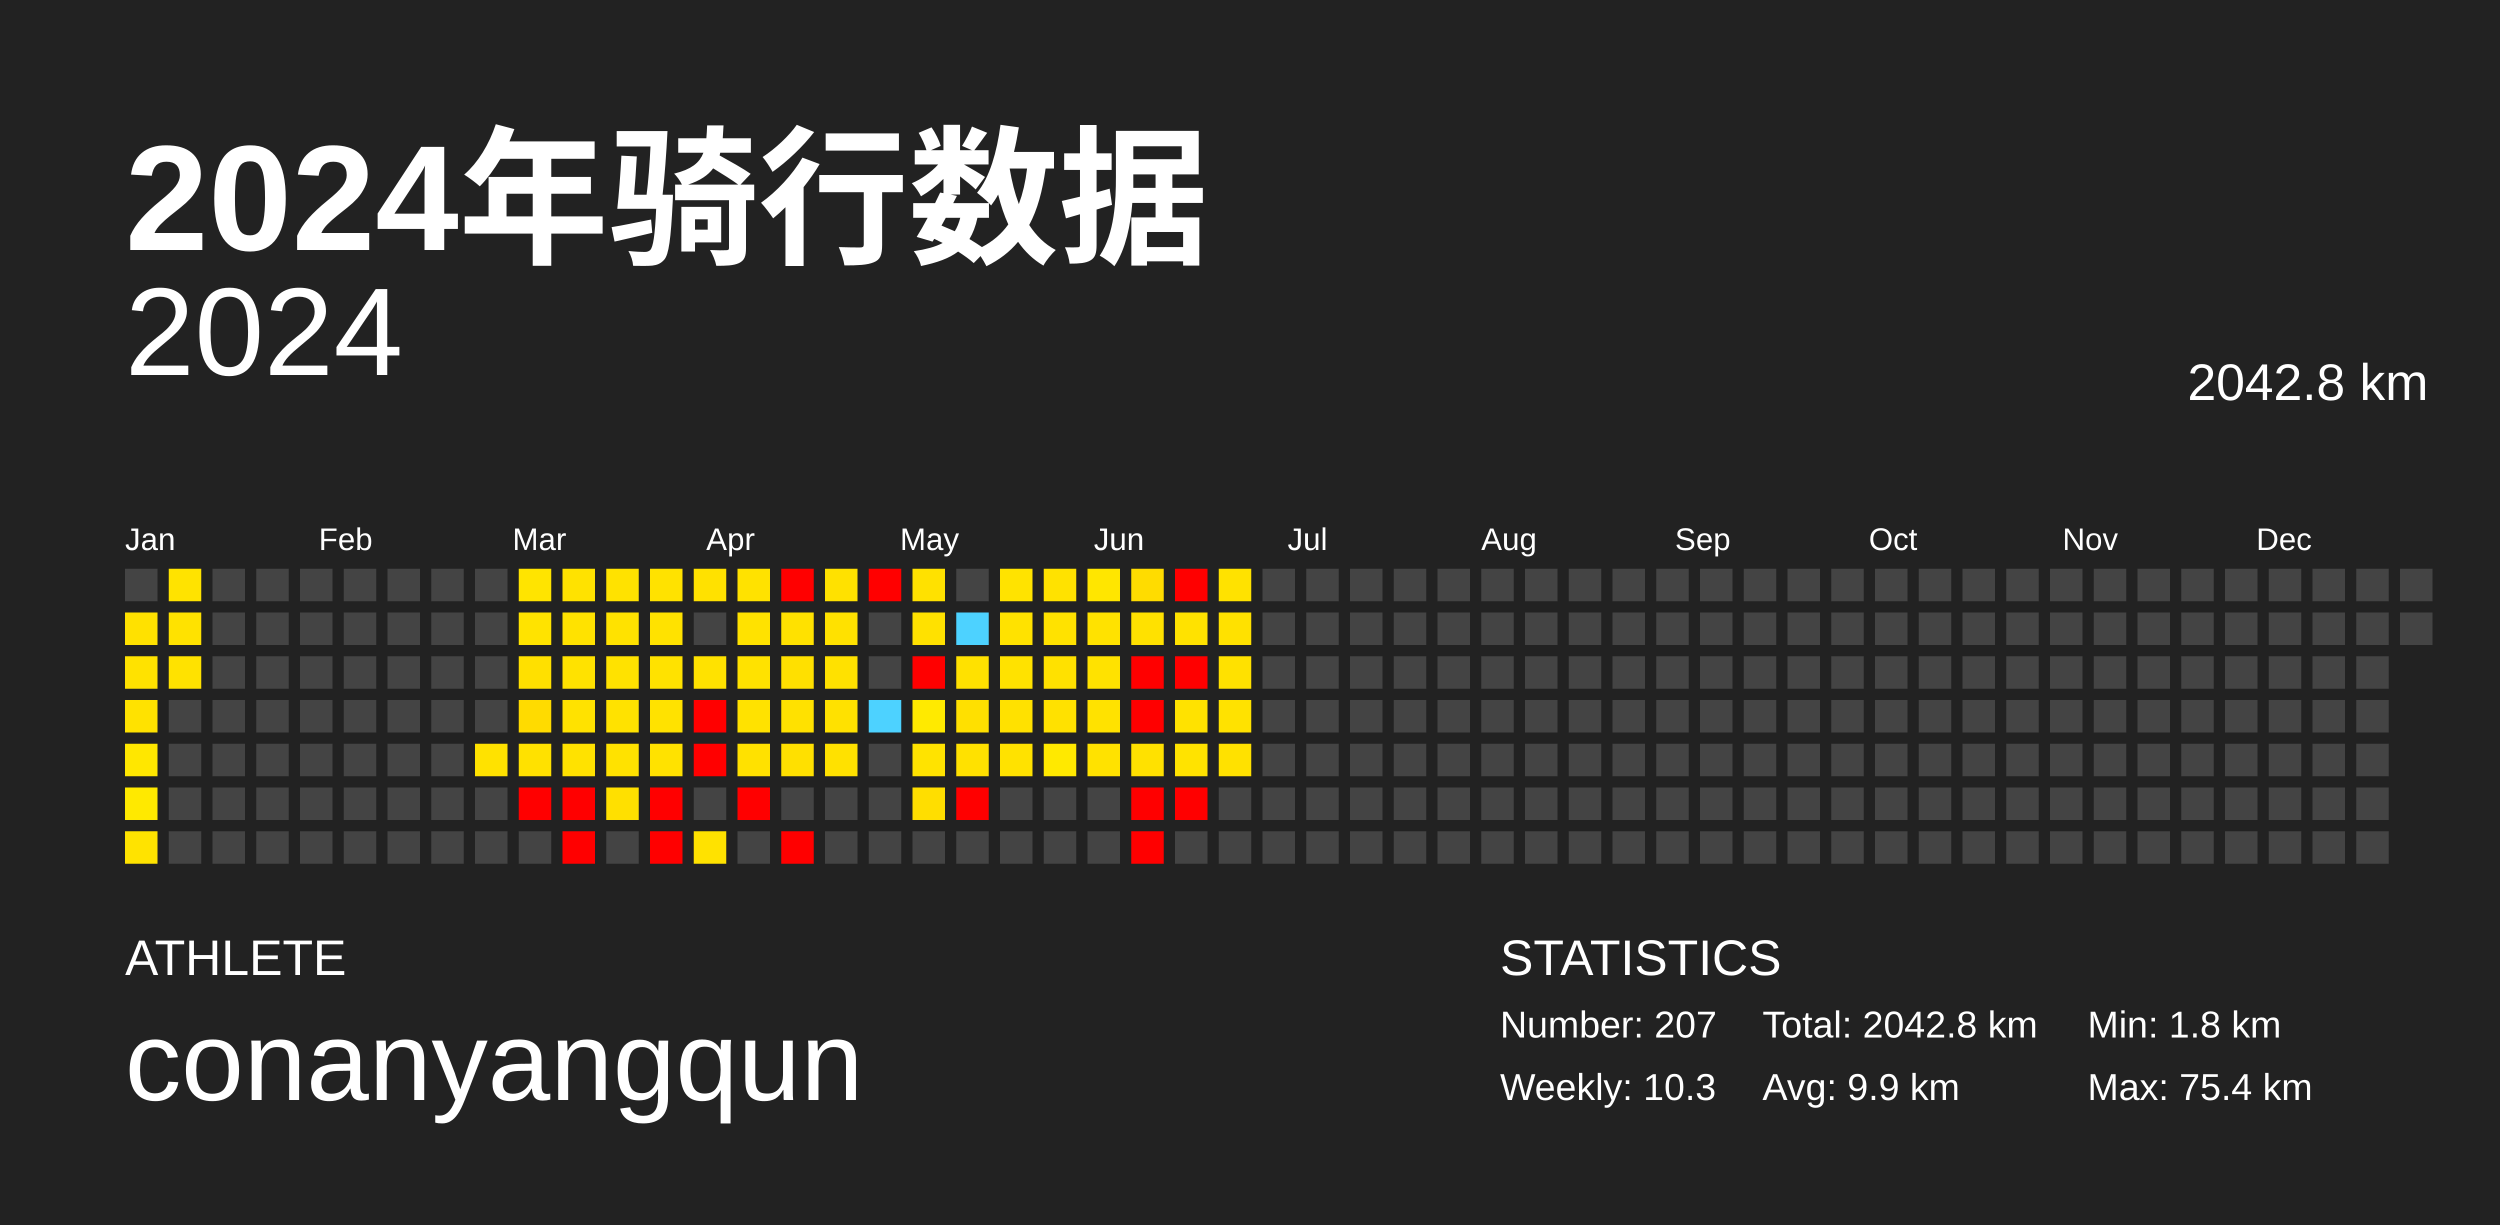
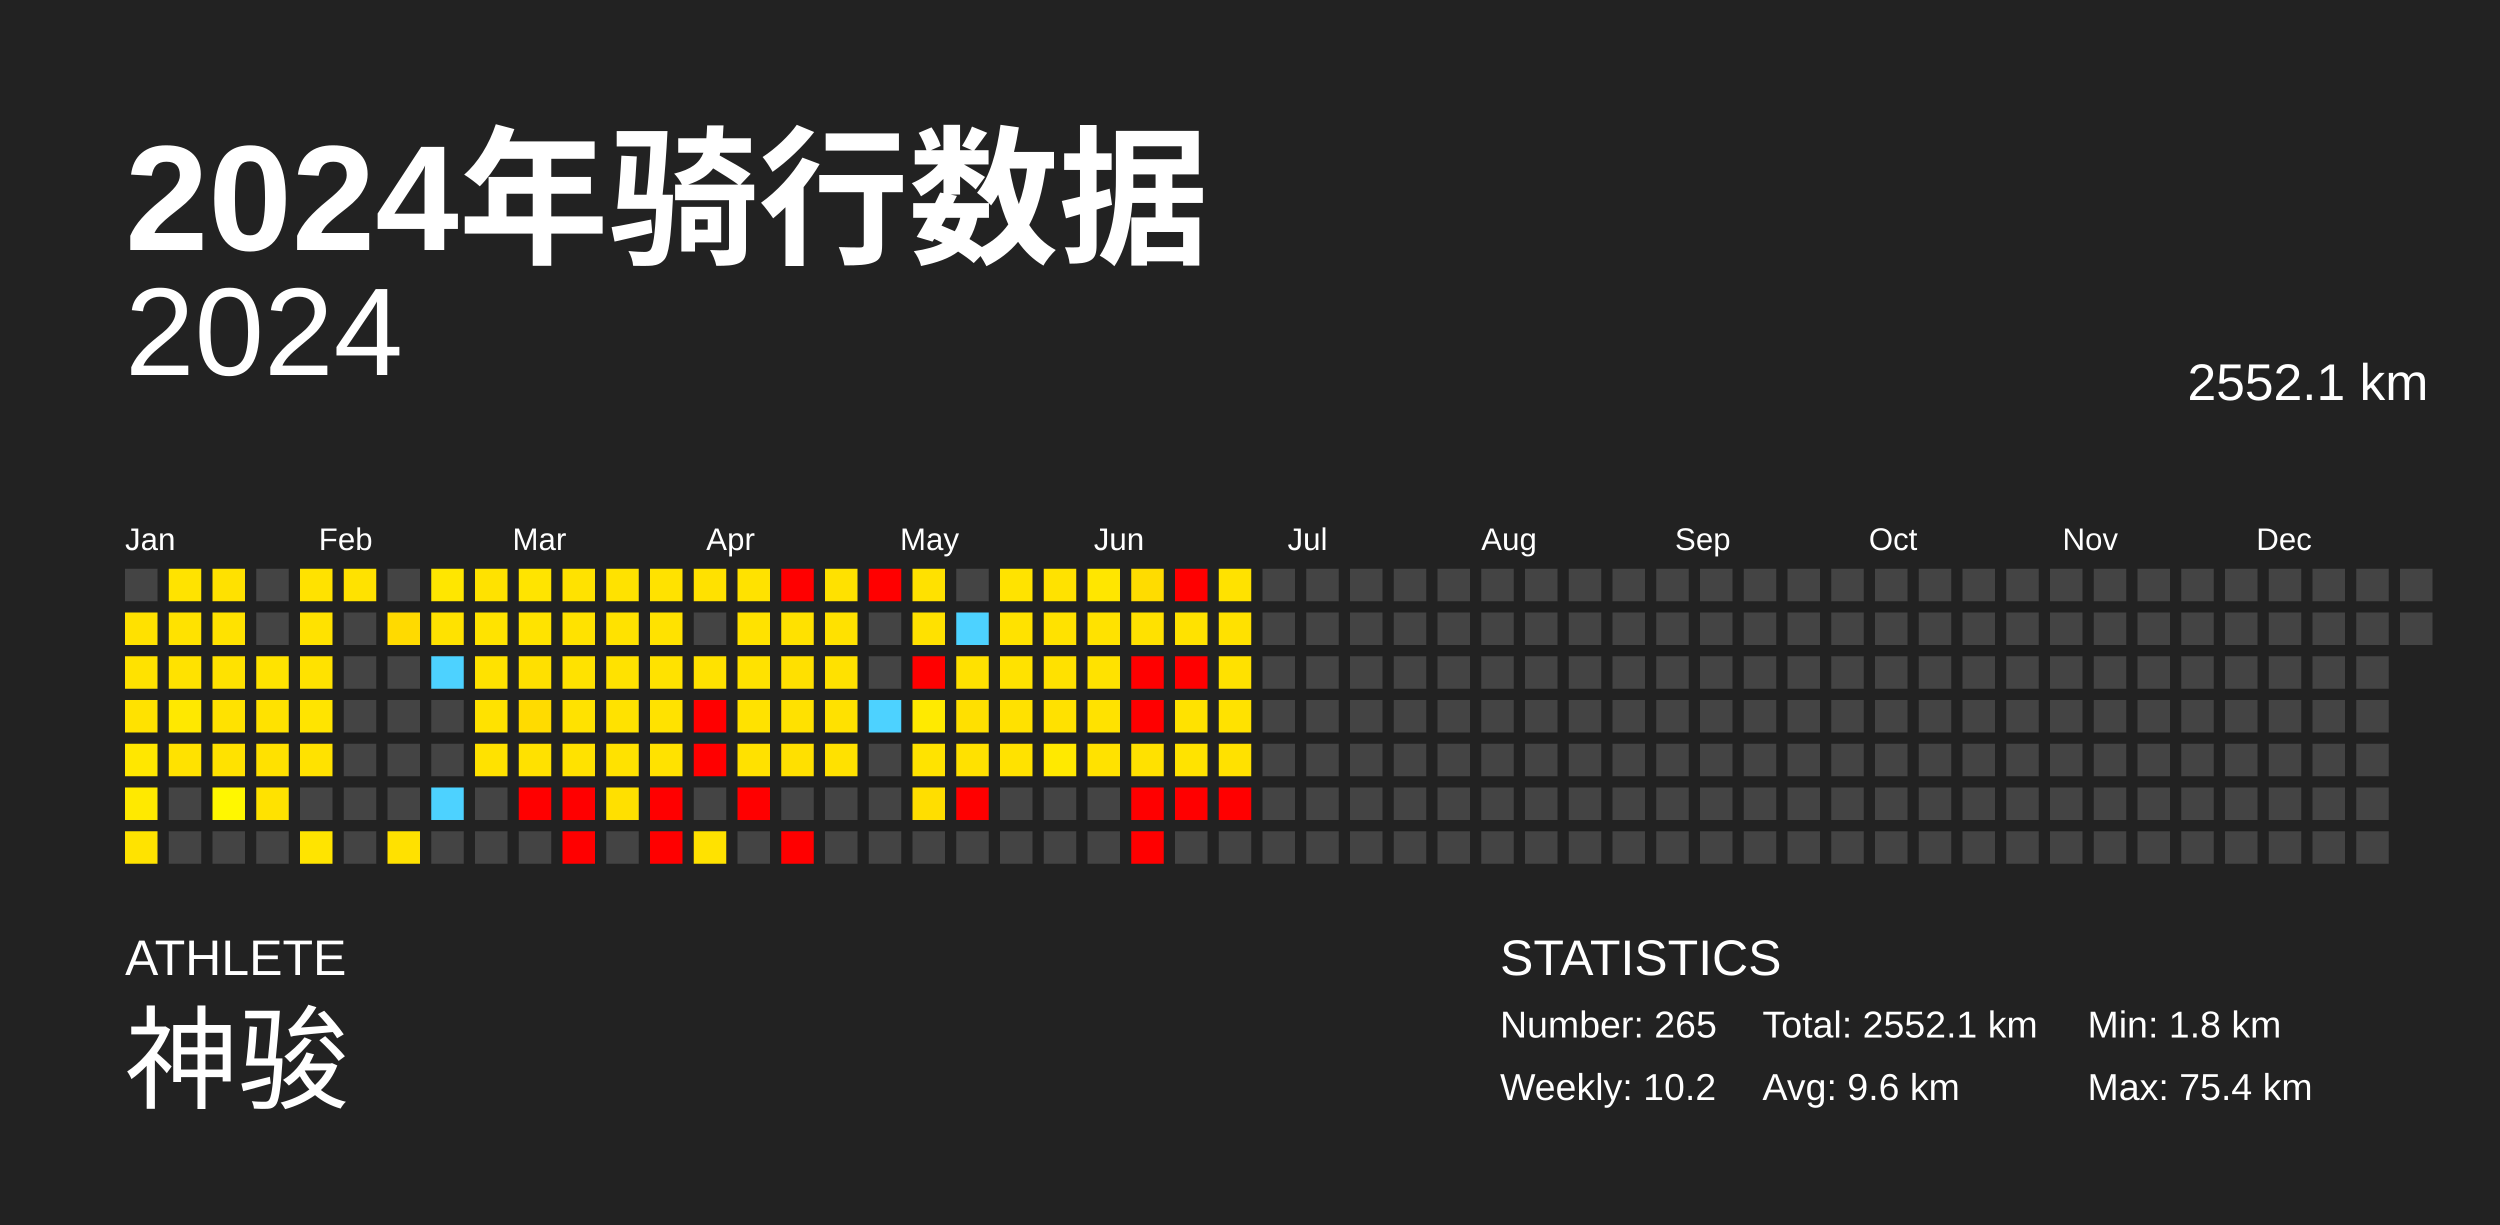
<svg xmlns="http://www.w3.org/2000/svg" baseProfile="full" height="98mm" version="1.1" viewBox="0,0,200,98" width="200mm">
  <defs />
  <rect fill="#222222" height="98" width="200" x="0" y="0" />
  <g id="header">
    <text fill="#FFFFFF" style="font-size:12px; font-family:Arial; font-weight:bold;" x="10" y="20">2024年骑行数据</text>
  </g>
  <g id="footer">
    <text fill="#FFFFFF" style="font-size:4px; font-family:Arial" x="10" y="78">ATHLETE</text>
-     <text fill="#FFFFFF" style="font-size:9px; font-family:Arial" x="10" y="88">conanyangqun</text>
+     <text fill="#FFFFFF" style="font-size:9px; font-family:Arial" x="10" y="88">神骏</text>
    <text fill="#FFFFFF" style="font-size:4px; font-family:Arial" x="120" y="78">STATISTICS</text>
-     <text fill="#FFFFFF" style="font-size:3px; font-family:Arial" x="120" y="83">Number: 207</text>
-     <text fill="#FFFFFF" style="font-size:3px; font-family:Arial" x="120" y="88">Weekly: 10.3</text>
-     <text fill="#FFFFFF" style="font-size:3px; font-family:Arial" x="141" y="83">Total: 2042.8 km</text>
-     <text fill="#FFFFFF" style="font-size:3px; font-family:Arial" x="141" y="88">Avg: 9.9 km</text>
+     <text fill="#FFFFFF" style="font-size:3px; font-family:Arial" x="120" y="83">Number: 265</text>
+     <text fill="#FFFFFF" style="font-size:3px; font-family:Arial" x="120" y="88">Weekly: 10.2</text>
+     <text fill="#FFFFFF" style="font-size:3px; font-family:Arial" x="141" y="83">Total: 2552.1 km</text>
+     <text fill="#FFFFFF" style="font-size:3px; font-family:Arial" x="141" y="88">Avg: 9.6 km</text>
    <text fill="#FFFFFF" style="font-size:3px; font-family:Arial" x="167" y="83">Min: 1.8 km</text>
    <text fill="#FFFFFF" style="font-size:3px; font-family:Arial" x="167" y="88">Max: 75.4 km</text>
  </g>
  <g id="tracks">
    <g id="year2024">
      <text alignment-baseline="hanging" fill="#FFFFFF" style="font-size:10.0px; font-family:Arial;" x="10" y="30">2024</text>
-       <text alignment-baseline="hanging" fill="#FFFFFF" style="font-size:4.125px; font-family:Arial;" x="175" y="32">2042.8 km</text>
+       <text alignment-baseline="hanging" fill="#FFFFFF" style="font-size:4.125px; font-family:Arial;" x="175" y="32">2552.1 km</text>
      <text fill="#FFFFFF" style="font-size:2.5px; font-family:Arial" x="10.0" y="44">Jan</text>
      <text fill="#FFFFFF" style="font-size:2.5px; font-family:Arial" x="25.5" y="44">Feb</text>
      <text fill="#FFFFFF" style="font-size:2.5px; font-family:Arial" x="41.0" y="44">Mar</text>
      <text fill="#FFFFFF" style="font-size:2.5px; font-family:Arial" x="56.5" y="44">Apr</text>
      <text fill="#FFFFFF" style="font-size:2.5px; font-family:Arial" x="72.0" y="44">May</text>
      <text fill="#FFFFFF" style="font-size:2.5px; font-family:Arial" x="87.5" y="44">Jun</text>
      <text fill="#FFFFFF" style="font-size:2.5px; font-family:Arial" x="103.0" y="44">Jul</text>
      <text fill="#FFFFFF" style="font-size:2.5px; font-family:Arial" x="118.5" y="44">Aug</text>
      <text fill="#FFFFFF" style="font-size:2.5px; font-family:Arial" x="134.0" y="44">Sep</text>
      <text fill="#FFFFFF" style="font-size:2.5px; font-family:Arial" x="149.5" y="44">Oct</text>
      <text fill="#FFFFFF" style="font-size:2.5px; font-family:Arial" x="165.0" y="44">Nov</text>
      <text fill="#FFFFFF" style="font-size:2.5px; font-family:Arial" x="180.5" y="44">Dec</text>
      <rect fill="#444444" height="2.6" width="2.6" x="10.0" y="45.5" />
      <rect fill="#ffe100" height="2.6" width="2.6" x="10.0" y="49.0" />
      <rect fill="#ffe200" height="2.6" width="2.6" x="10.0" y="52.5" />
      <rect fill="#ffe200" height="2.6" width="2.6" x="10.0" y="56.0" />
      <rect fill="#ffe700" height="2.6" width="2.6" x="10.0" y="59.5" />
      <rect fill="#ffe900" height="2.6" width="2.6" x="10.0" y="63.0" />
      <rect fill="#ffe300" height="2.6" width="2.6" x="10.0" y="66.5" />
      <rect fill="#ffe300" height="2.6" width="2.6" x="13.5" y="45.5" />
      <rect fill="#ffe200" height="2.6" width="2.6" x="13.5" y="49.0" />
      <rect fill="#ffe200" height="2.6" width="2.6" x="13.5" y="52.5" />
-       <rect fill="#444444" height="2.6" width="2.6" x="13.5" y="56.0" />
-       <rect fill="#444444" height="2.6" width="2.6" x="13.5" y="59.5" />
+       <rect fill="#ffe800" height="2.6" width="2.6" x="13.5" y="56.0" />
+       <rect fill="#ffe200" height="2.6" width="2.6" x="13.5" y="59.5" />
      <rect fill="#444444" height="2.6" width="2.6" x="13.5" y="63.0" />
      <rect fill="#444444" height="2.6" width="2.6" x="13.5" y="66.5" />
-       <rect fill="#444444" height="2.6" width="2.6" x="17.0" y="45.5" />
-       <rect fill="#444444" height="2.6" width="2.6" x="17.0" y="49.0" />
-       <rect fill="#444444" height="2.6" width="2.6" x="17.0" y="52.5" />
-       <rect fill="#444444" height="2.6" width="2.6" x="17.0" y="56.0" />
-       <rect fill="#444444" height="2.6" width="2.6" x="17.0" y="59.5" />
-       <rect fill="#444444" height="2.6" width="2.6" x="17.0" y="63.0" />
+       <rect fill="#ffe100" height="2.6" width="2.6" x="17.0" y="45.5" />
+       <rect fill="#ffe200" height="2.6" width="2.6" x="17.0" y="49.0" />
+       <rect fill="#ffe200" height="2.6" width="2.6" x="17.0" y="52.5" />
+       <rect fill="#ffe200" height="2.6" width="2.6" x="17.0" y="56.0" />
+       <rect fill="#ffe200" height="2.6" width="2.6" x="17.0" y="59.5" />
+       <rect fill="#fff700" height="2.6" width="2.6" x="17.0" y="63.0" />
      <rect fill="#444444" height="2.6" width="2.6" x="17.0" y="66.5" />
      <rect fill="#444444" height="2.6" width="2.6" x="20.5" y="45.5" />
      <rect fill="#444444" height="2.6" width="2.6" x="20.5" y="49.0" />
-       <rect fill="#444444" height="2.6" width="2.6" x="20.5" y="52.5" />
-       <rect fill="#444444" height="2.6" width="2.6" x="20.5" y="56.0" />
-       <rect fill="#444444" height="2.6" width="2.6" x="20.5" y="59.5" />
-       <rect fill="#444444" height="2.6" width="2.6" x="20.5" y="63.0" />
+       <rect fill="#ffe300" height="2.6" width="2.6" x="20.5" y="52.5" />
+       <rect fill="#ffe200" height="2.6" width="2.6" x="20.5" y="56.0" />
+       <rect fill="#ffe100" height="2.6" width="2.6" x="20.5" y="59.5" />
+       <rect fill="#ffe200" height="2.6" width="2.6" x="20.5" y="63.0" />
      <rect fill="#444444" height="2.6" width="2.6" x="20.5" y="66.5" />
-       <rect fill="#444444" height="2.6" width="2.6" x="24.0" y="45.5" />
-       <rect fill="#444444" height="2.6" width="2.6" x="24.0" y="49.0" />
-       <rect fill="#444444" height="2.6" width="2.6" x="24.0" y="52.5" />
-       <rect fill="#444444" height="2.6" width="2.6" x="24.0" y="56.0" />
-       <rect fill="#444444" height="2.6" width="2.6" x="24.0" y="59.5" />
+       <rect fill="#ffe200" height="2.6" width="2.6" x="24.0" y="45.5" />
+       <rect fill="#ffe200" height="2.6" width="2.6" x="24.0" y="49.0" />
+       <rect fill="#ffe200" height="2.6" width="2.6" x="24.0" y="52.5" />
+       <rect fill="#ffe400" height="2.6" width="2.6" x="24.0" y="56.0" />
+       <rect fill="#ffe200" height="2.6" width="2.6" x="24.0" y="59.5" />
      <rect fill="#444444" height="2.6" width="2.6" x="24.0" y="63.0" />
-       <rect fill="#444444" height="2.6" width="2.6" x="24.0" y="66.5" />
-       <rect fill="#444444" height="2.6" width="2.6" x="27.5" y="45.5" />
+       <rect fill="#ffe400" height="2.6" width="2.6" x="24.0" y="66.5" />
+       <rect fill="#ffe200" height="2.6" width="2.6" x="27.5" y="45.5" />
      <rect fill="#444444" height="2.6" width="2.6" x="27.5" y="49.0" />
      <rect fill="#444444" height="2.6" width="2.6" x="27.5" y="52.5" />
      <rect fill="#444444" height="2.6" width="2.6" x="27.5" y="56.0" />
      <rect fill="#444444" height="2.6" width="2.6" x="27.5" y="59.5" />
      <rect fill="#444444" height="2.6" width="2.6" x="27.5" y="63.0" />
      <rect fill="#444444" height="2.6" width="2.6" x="27.5" y="66.5" />
      <rect fill="#444444" height="2.6" width="2.6" x="31.0" y="45.5" />
-       <rect fill="#444444" height="2.6" width="2.6" x="31.0" y="49.0" />
+       <rect fill="#ffda00" height="2.6" width="2.6" x="31.0" y="49.0" />
      <rect fill="#444444" height="2.6" width="2.6" x="31.0" y="52.5" />
      <rect fill="#444444" height="2.6" width="2.6" x="31.0" y="56.0" />
      <rect fill="#444444" height="2.6" width="2.6" x="31.0" y="59.5" />
      <rect fill="#444444" height="2.6" width="2.6" x="31.0" y="63.0" />
-       <rect fill="#444444" height="2.6" width="2.6" x="31.0" y="66.5" />
-       <rect fill="#444444" height="2.6" width="2.6" x="34.5" y="45.5" />
-       <rect fill="#444444" height="2.6" width="2.6" x="34.5" y="49.0" />
-       <rect fill="#444444" height="2.6" width="2.6" x="34.5" y="52.5" />
+       <rect fill="#ffe100" height="2.6" width="2.6" x="31.0" y="66.5" />
+       <rect fill="#ffe600" height="2.6" width="2.6" x="34.5" y="45.5" />
+       <rect fill="#ffe200" height="2.6" width="2.6" x="34.5" y="49.0" />
+       <rect fill="#4dd2ff" height="2.6" width="2.6" x="34.5" y="52.5" />
      <rect fill="#444444" height="2.6" width="2.6" x="34.5" y="56.0" />
      <rect fill="#444444" height="2.6" width="2.6" x="34.5" y="59.5" />
-       <rect fill="#444444" height="2.6" width="2.6" x="34.5" y="63.0" />
+       <rect fill="#4dd2ff" height="2.6" width="2.6" x="34.5" y="63.0" />
      <rect fill="#444444" height="2.6" width="2.6" x="34.5" y="66.5" />
-       <rect fill="#444444" height="2.6" width="2.6" x="38.0" y="45.5" />
-       <rect fill="#444444" height="2.6" width="2.6" x="38.0" y="49.0" />
-       <rect fill="#444444" height="2.6" width="2.6" x="38.0" y="52.5" />
-       <rect fill="#444444" height="2.6" width="2.6" x="38.0" y="56.0" />
+       <rect fill="#ffe200" height="2.6" width="2.6" x="38.0" y="45.5" />
+       <rect fill="#ffe300" height="2.6" width="2.6" x="38.0" y="49.0" />
+       <rect fill="#ffe200" height="2.6" width="2.6" x="38.0" y="52.5" />
+       <rect fill="#ffe200" height="2.6" width="2.6" x="38.0" y="56.0" />
      <rect fill="#ffe200" height="2.6" width="2.6" x="38.0" y="59.5" />
      <rect fill="#444444" height="2.6" width="2.6" x="38.0" y="63.0" />
      <rect fill="#444444" height="2.6" width="2.6" x="38.0" y="66.5" />
      <rect fill="#ffe400" height="2.6" width="2.6" x="41.5" y="45.5" />
      <rect fill="#ffe300" height="2.6" width="2.6" x="41.5" y="49.0" />
      <rect fill="#ffe000" height="2.6" width="2.6" x="41.5" y="52.5" />
      <rect fill="#ffdb00" height="2.6" width="2.6" x="41.5" y="56.0" />
      <rect fill="#ffe100" height="2.6" width="2.6" x="41.5" y="59.5" />
      <rect fill="red" height="2.6" width="2.6" x="41.5" y="63.0" />
      <rect fill="#444444" height="2.6" width="2.6" x="41.5" y="66.5" />
      <rect fill="#ffe200" height="2.6" width="2.6" x="45.0" y="45.5" />
      <rect fill="#ffe200" height="2.6" width="2.6" x="45.0" y="49.0" />
      <rect fill="#ffe200" height="2.6" width="2.6" x="45.0" y="52.5" />
      <rect fill="#ffe200" height="2.6" width="2.6" x="45.0" y="56.0" />
      <rect fill="#ffe200" height="2.6" width="2.6" x="45.0" y="59.5" />
      <rect fill="red" height="2.6" width="2.6" x="45.0" y="63.0" />
      <rect fill="red" height="2.6" width="2.6" x="45.0" y="66.5" />
      <rect fill="#ffe200" height="2.6" width="2.6" x="48.5" y="45.5" />
      <rect fill="#ffe200" height="2.6" width="2.6" x="48.5" y="49.0" />
      <rect fill="#ffe200" height="2.6" width="2.6" x="48.5" y="52.5" />
      <rect fill="#ffe200" height="2.6" width="2.6" x="48.5" y="56.0" />
      <rect fill="#ffe200" height="2.6" width="2.6" x="48.5" y="59.5" />
      <rect fill="#ffe000" height="2.6" width="2.6" x="48.5" y="63.0" />
      <rect fill="#444444" height="2.6" width="2.6" x="48.5" y="66.5" />
      <rect fill="#ffe200" height="2.6" width="2.6" x="52.0" y="45.5" />
      <rect fill="#ffe200" height="2.6" width="2.6" x="52.0" y="49.0" />
      <rect fill="#ffe200" height="2.6" width="2.6" x="52.0" y="52.5" />
      <rect fill="#ffe200" height="2.6" width="2.6" x="52.0" y="56.0" />
      <rect fill="#ffe200" height="2.6" width="2.6" x="52.0" y="59.5" />
      <rect fill="red" height="2.6" width="2.6" x="52.0" y="63.0" />
      <rect fill="red" height="2.6" width="2.6" x="52.0" y="66.5" />
      <rect fill="#ffe100" height="2.6" width="2.6" x="55.5" y="45.5" />
      <rect fill="#444444" height="2.6" width="2.6" x="55.5" y="49.0" />
      <rect fill="#ffe200" height="2.6" width="2.6" x="55.5" y="52.5" />
      <rect fill="red" height="2.6" width="2.6" x="55.5" y="56.0" />
      <rect fill="red" height="2.6" width="2.6" x="55.5" y="59.5" />
      <rect fill="#444444" height="2.6" width="2.6" x="55.5" y="63.0" />
      <rect fill="#ffe200" height="2.6" width="2.6" x="55.5" y="66.5" />
      <rect fill="#ffe200" height="2.6" width="2.6" x="59.0" y="45.5" />
      <rect fill="#ffe200" height="2.6" width="2.6" x="59.0" y="49.0" />
      <rect fill="#ffe200" height="2.6" width="2.6" x="59.0" y="52.5" />
      <rect fill="#ffe200" height="2.6" width="2.6" x="59.0" y="56.0" />
      <rect fill="#ffe100" height="2.6" width="2.6" x="59.0" y="59.5" />
      <rect fill="red" height="2.6" width="2.6" x="59.0" y="63.0" />
      <rect fill="#444444" height="2.6" width="2.6" x="59.0" y="66.5" />
      <rect fill="red" height="2.6" width="2.6" x="62.5" y="45.5" />
      <rect fill="#ffe100" height="2.6" width="2.6" x="62.5" y="49.0" />
      <rect fill="#ffe000" height="2.6" width="2.6" x="62.5" y="52.5" />
      <rect fill="#ffe100" height="2.6" width="2.6" x="62.5" y="56.0" />
      <rect fill="#ffe000" height="2.6" width="2.6" x="62.5" y="59.5" />
      <rect fill="#444444" height="2.6" width="2.6" x="62.5" y="63.0" />
      <rect fill="red" height="2.6" width="2.6" x="62.5" y="66.5" />
      <rect fill="#ffe100" height="2.6" width="2.6" x="66.0" y="45.5" />
      <rect fill="#ffe100" height="2.6" width="2.6" x="66.0" y="49.0" />
      <rect fill="#ffe100" height="2.6" width="2.6" x="66.0" y="52.5" />
      <rect fill="#ffe100" height="2.6" width="2.6" x="66.0" y="56.0" />
      <rect fill="#ffe100" height="2.6" width="2.6" x="66.0" y="59.5" />
      <rect fill="#444444" height="2.6" width="2.6" x="66.0" y="63.0" />
      <rect fill="#444444" height="2.6" width="2.6" x="66.0" y="66.5" />
      <rect fill="red" height="2.6" width="2.6" x="69.5" y="45.5" />
      <rect fill="#444444" height="2.6" width="2.6" x="69.5" y="49.0" />
      <rect fill="#444444" height="2.6" width="2.6" x="69.5" y="52.5" />
      <rect fill="#4dd2ff" height="2.6" width="2.6" x="69.5" y="56.0" />
      <rect fill="#444444" height="2.6" width="2.6" x="69.5" y="59.5" />
      <rect fill="#444444" height="2.6" width="2.6" x="69.5" y="63.0" />
      <rect fill="#444444" height="2.6" width="2.6" x="69.5" y="66.5" />
      <rect fill="#ffe100" height="2.6" width="2.6" x="73.0" y="45.5" />
      <rect fill="#ffe100" height="2.6" width="2.6" x="73.0" y="49.0" />
      <rect fill="red" height="2.6" width="2.6" x="73.0" y="52.5" />
      <rect fill="#ffea00" height="2.6" width="2.6" x="73.0" y="56.0" />
      <rect fill="#ffe300" height="2.6" width="2.6" x="73.0" y="59.5" />
      <rect fill="#ffde00" height="2.6" width="2.6" x="73.0" y="63.0" />
      <rect fill="#444444" height="2.6" width="2.6" x="73.0" y="66.5" />
      <rect fill="#444444" height="2.6" width="2.6" x="76.5" y="45.5" />
      <rect fill="#4dd2ff" height="2.6" width="2.6" x="76.5" y="49.0" />
      <rect fill="#ffe100" height="2.6" width="2.6" x="76.5" y="52.5" />
      <rect fill="#ffe000" height="2.6" width="2.6" x="76.5" y="56.0" />
      <rect fill="#ffe100" height="2.6" width="2.6" x="76.5" y="59.5" />
      <rect fill="red" height="2.6" width="2.6" x="76.5" y="63.0" />
      <rect fill="#444444" height="2.6" width="2.6" x="76.5" y="66.5" />
      <rect fill="#ffe300" height="2.6" width="2.6" x="80.0" y="45.5" />
      <rect fill="#ffe200" height="2.6" width="2.6" x="80.0" y="49.0" />
      <rect fill="#ffe200" height="2.6" width="2.6" x="80.0" y="52.5" />
      <rect fill="#ffe100" height="2.6" width="2.6" x="80.0" y="56.0" />
      <rect fill="#ffe200" height="2.6" width="2.6" x="80.0" y="59.5" />
      <rect fill="#444444" height="2.6" width="2.6" x="80.0" y="63.0" />
      <rect fill="#444444" height="2.6" width="2.6" x="80.0" y="66.5" />
      <rect fill="#ffe200" height="2.6" width="2.6" x="83.5" y="45.5" />
      <rect fill="#ffe200" height="2.6" width="2.6" x="83.5" y="49.0" />
      <rect fill="#ffe100" height="2.6" width="2.6" x="83.5" y="52.5" />
      <rect fill="#ffe100" height="2.6" width="2.6" x="83.5" y="56.0" />
      <rect fill="#ffe900" height="2.6" width="2.6" x="83.5" y="59.5" />
      <rect fill="#444444" height="2.6" width="2.6" x="83.5" y="63.0" />
      <rect fill="#444444" height="2.6" width="2.6" x="83.5" y="66.5" />
      <rect fill="#ffe600" height="2.6" width="2.6" x="87.0" y="45.5" />
      <rect fill="#ffe200" height="2.6" width="2.6" x="87.0" y="49.0" />
      <rect fill="#ffe200" height="2.6" width="2.6" x="87.0" y="52.5" />
      <rect fill="#ffe200" height="2.6" width="2.6" x="87.0" y="56.0" />
      <rect fill="#ffe200" height="2.6" width="2.6" x="87.0" y="59.5" />
      <rect fill="#444444" height="2.6" width="2.6" x="87.0" y="63.0" />
      <rect fill="#444444" height="2.6" width="2.6" x="87.0" y="66.5" />
      <rect fill="#ffdc00" height="2.6" width="2.6" x="90.5" y="45.5" />
      <rect fill="#ffe100" height="2.6" width="2.6" x="90.5" y="49.0" />
      <rect fill="red" height="2.6" width="2.6" x="90.5" y="52.5" />
      <rect fill="red" height="2.6" width="2.6" x="90.5" y="56.0" />
      <rect fill="#ffe100" height="2.6" width="2.6" x="90.5" y="59.5" />
      <rect fill="red" height="2.6" width="2.6" x="90.5" y="63.0" />
      <rect fill="red" height="2.6" width="2.6" x="90.5" y="66.5" />
      <rect fill="red" height="2.6" width="2.6" x="94.0" y="45.5" />
      <rect fill="#ffe200" height="2.6" width="2.6" x="94.0" y="49.0" />
      <rect fill="red" height="2.6" width="2.6" x="94.0" y="52.5" />
      <rect fill="#ffe200" height="2.6" width="2.6" x="94.0" y="56.0" />
      <rect fill="#ffe300" height="2.6" width="2.6" x="94.0" y="59.5" />
      <rect fill="red" height="2.6" width="2.6" x="94.0" y="63.0" />
      <rect fill="#444444" height="2.6" width="2.6" x="94.0" y="66.5" />
      <rect fill="#ffe200" height="2.6" width="2.6" x="97.5" y="45.5" />
      <rect fill="#ffe100" height="2.6" width="2.6" x="97.5" y="49.0" />
      <rect fill="#ffe100" height="2.6" width="2.6" x="97.5" y="52.5" />
      <rect fill="#ffe200" height="2.6" width="2.6" x="97.5" y="56.0" />
      <rect fill="#ffe100" height="2.6" width="2.6" x="97.5" y="59.5" />
-       <rect fill="#444444" height="2.6" width="2.6" x="97.5" y="63.0" />
+       <rect fill="red" height="2.6" width="2.6" x="97.5" y="63.0" />
      <rect fill="#444444" height="2.6" width="2.6" x="97.5" y="66.5" />
      <rect fill="#444444" height="2.6" width="2.6" x="101.0" y="45.5" />
      <rect fill="#444444" height="2.6" width="2.6" x="101.0" y="49.0" />
      <rect fill="#444444" height="2.6" width="2.6" x="101.0" y="52.5" />
      <rect fill="#444444" height="2.6" width="2.6" x="101.0" y="56.0" />
      <rect fill="#444444" height="2.6" width="2.6" x="101.0" y="59.5" />
      <rect fill="#444444" height="2.6" width="2.6" x="101.0" y="63.0" />
      <rect fill="#444444" height="2.6" width="2.6" x="101.0" y="66.5" />
      <rect fill="#444444" height="2.6" width="2.6" x="104.5" y="45.5" />
      <rect fill="#444444" height="2.6" width="2.6" x="104.5" y="49.0" />
      <rect fill="#444444" height="2.6" width="2.6" x="104.5" y="52.5" />
      <rect fill="#444444" height="2.6" width="2.6" x="104.5" y="56.0" />
      <rect fill="#444444" height="2.6" width="2.6" x="104.5" y="59.5" />
      <rect fill="#444444" height="2.6" width="2.6" x="104.5" y="63.0" />
      <rect fill="#444444" height="2.6" width="2.6" x="104.5" y="66.5" />
      <rect fill="#444444" height="2.6" width="2.6" x="108.0" y="45.5" />
      <rect fill="#444444" height="2.6" width="2.6" x="108.0" y="49.0" />
      <rect fill="#444444" height="2.6" width="2.6" x="108.0" y="52.5" />
      <rect fill="#444444" height="2.6" width="2.6" x="108.0" y="56.0" />
      <rect fill="#444444" height="2.6" width="2.6" x="108.0" y="59.5" />
      <rect fill="#444444" height="2.6" width="2.6" x="108.0" y="63.0" />
      <rect fill="#444444" height="2.6" width="2.6" x="108.0" y="66.5" />
      <rect fill="#444444" height="2.6" width="2.6" x="111.5" y="45.5" />
      <rect fill="#444444" height="2.6" width="2.6" x="111.5" y="49.0" />
      <rect fill="#444444" height="2.6" width="2.6" x="111.5" y="52.5" />
      <rect fill="#444444" height="2.6" width="2.6" x="111.5" y="56.0" />
      <rect fill="#444444" height="2.6" width="2.6" x="111.5" y="59.5" />
      <rect fill="#444444" height="2.6" width="2.6" x="111.5" y="63.0" />
      <rect fill="#444444" height="2.6" width="2.6" x="111.5" y="66.5" />
      <rect fill="#444444" height="2.6" width="2.6" x="115.0" y="45.5" />
      <rect fill="#444444" height="2.6" width="2.6" x="115.0" y="49.0" />
      <rect fill="#444444" height="2.6" width="2.6" x="115.0" y="52.5" />
      <rect fill="#444444" height="2.6" width="2.6" x="115.0" y="56.0" />
      <rect fill="#444444" height="2.6" width="2.6" x="115.0" y="59.5" />
      <rect fill="#444444" height="2.6" width="2.6" x="115.0" y="63.0" />
      <rect fill="#444444" height="2.6" width="2.6" x="115.0" y="66.5" />
      <rect fill="#444444" height="2.6" width="2.6" x="118.5" y="45.5" />
      <rect fill="#444444" height="2.6" width="2.6" x="118.5" y="49.0" />
      <rect fill="#444444" height="2.6" width="2.6" x="118.5" y="52.5" />
      <rect fill="#444444" height="2.6" width="2.6" x="118.5" y="56.0" />
      <rect fill="#444444" height="2.6" width="2.6" x="118.5" y="59.5" />
      <rect fill="#444444" height="2.6" width="2.6" x="118.5" y="63.0" />
      <rect fill="#444444" height="2.6" width="2.6" x="118.5" y="66.5" />
      <rect fill="#444444" height="2.6" width="2.6" x="122.0" y="45.5" />
      <rect fill="#444444" height="2.6" width="2.6" x="122.0" y="49.0" />
      <rect fill="#444444" height="2.6" width="2.6" x="122.0" y="52.5" />
      <rect fill="#444444" height="2.6" width="2.6" x="122.0" y="56.0" />
      <rect fill="#444444" height="2.6" width="2.6" x="122.0" y="59.5" />
      <rect fill="#444444" height="2.6" width="2.6" x="122.0" y="63.0" />
      <rect fill="#444444" height="2.6" width="2.6" x="122.0" y="66.5" />
      <rect fill="#444444" height="2.6" width="2.6" x="125.5" y="45.5" />
      <rect fill="#444444" height="2.6" width="2.6" x="125.5" y="49.0" />
      <rect fill="#444444" height="2.6" width="2.6" x="125.5" y="52.5" />
      <rect fill="#444444" height="2.6" width="2.6" x="125.5" y="56.0" />
      <rect fill="#444444" height="2.6" width="2.6" x="125.5" y="59.5" />
      <rect fill="#444444" height="2.6" width="2.6" x="125.5" y="63.0" />
      <rect fill="#444444" height="2.6" width="2.6" x="125.5" y="66.5" />
      <rect fill="#444444" height="2.6" width="2.6" x="129.0" y="45.5" />
      <rect fill="#444444" height="2.6" width="2.6" x="129.0" y="49.0" />
      <rect fill="#444444" height="2.6" width="2.6" x="129.0" y="52.5" />
      <rect fill="#444444" height="2.6" width="2.6" x="129.0" y="56.0" />
      <rect fill="#444444" height="2.6" width="2.6" x="129.0" y="59.5" />
      <rect fill="#444444" height="2.6" width="2.6" x="129.0" y="63.0" />
      <rect fill="#444444" height="2.6" width="2.6" x="129.0" y="66.5" />
      <rect fill="#444444" height="2.6" width="2.6" x="132.5" y="45.5" />
      <rect fill="#444444" height="2.6" width="2.6" x="132.5" y="49.0" />
      <rect fill="#444444" height="2.6" width="2.6" x="132.5" y="52.5" />
      <rect fill="#444444" height="2.6" width="2.6" x="132.5" y="56.0" />
      <rect fill="#444444" height="2.6" width="2.6" x="132.5" y="59.5" />
      <rect fill="#444444" height="2.6" width="2.6" x="132.5" y="63.0" />
      <rect fill="#444444" height="2.6" width="2.6" x="132.5" y="66.5" />
      <rect fill="#444444" height="2.6" width="2.6" x="136.0" y="45.5" />
      <rect fill="#444444" height="2.6" width="2.6" x="136.0" y="49.0" />
      <rect fill="#444444" height="2.6" width="2.6" x="136.0" y="52.5" />
      <rect fill="#444444" height="2.6" width="2.6" x="136.0" y="56.0" />
      <rect fill="#444444" height="2.6" width="2.6" x="136.0" y="59.5" />
      <rect fill="#444444" height="2.6" width="2.6" x="136.0" y="63.0" />
      <rect fill="#444444" height="2.6" width="2.6" x="136.0" y="66.5" />
      <rect fill="#444444" height="2.6" width="2.6" x="139.5" y="45.5" />
      <rect fill="#444444" height="2.6" width="2.6" x="139.5" y="49.0" />
      <rect fill="#444444" height="2.6" width="2.6" x="139.5" y="52.5" />
      <rect fill="#444444" height="2.6" width="2.6" x="139.5" y="56.0" />
      <rect fill="#444444" height="2.6" width="2.6" x="139.5" y="59.5" />
      <rect fill="#444444" height="2.6" width="2.6" x="139.5" y="63.0" />
      <rect fill="#444444" height="2.6" width="2.6" x="139.5" y="66.5" />
      <rect fill="#444444" height="2.6" width="2.6" x="143.0" y="45.5" />
      <rect fill="#444444" height="2.6" width="2.6" x="143.0" y="49.0" />
      <rect fill="#444444" height="2.6" width="2.6" x="143.0" y="52.5" />
      <rect fill="#444444" height="2.6" width="2.6" x="143.0" y="56.0" />
      <rect fill="#444444" height="2.6" width="2.6" x="143.0" y="59.5" />
      <rect fill="#444444" height="2.6" width="2.6" x="143.0" y="63.0" />
      <rect fill="#444444" height="2.6" width="2.6" x="143.0" y="66.5" />
      <rect fill="#444444" height="2.6" width="2.6" x="146.5" y="45.5" />
      <rect fill="#444444" height="2.6" width="2.6" x="146.5" y="49.0" />
      <rect fill="#444444" height="2.6" width="2.6" x="146.5" y="52.5" />
      <rect fill="#444444" height="2.6" width="2.6" x="146.5" y="56.0" />
      <rect fill="#444444" height="2.6" width="2.6" x="146.5" y="59.5" />
      <rect fill="#444444" height="2.6" width="2.6" x="146.5" y="63.0" />
      <rect fill="#444444" height="2.6" width="2.6" x="146.5" y="66.5" />
      <rect fill="#444444" height="2.6" width="2.6" x="150.0" y="45.5" />
      <rect fill="#444444" height="2.6" width="2.6" x="150.0" y="49.0" />
      <rect fill="#444444" height="2.6" width="2.6" x="150.0" y="52.5" />
      <rect fill="#444444" height="2.6" width="2.6" x="150.0" y="56.0" />
      <rect fill="#444444" height="2.6" width="2.6" x="150.0" y="59.5" />
      <rect fill="#444444" height="2.6" width="2.6" x="150.0" y="63.0" />
      <rect fill="#444444" height="2.6" width="2.6" x="150.0" y="66.5" />
      <rect fill="#444444" height="2.6" width="2.6" x="153.5" y="45.5" />
      <rect fill="#444444" height="2.6" width="2.6" x="153.5" y="49.0" />
      <rect fill="#444444" height="2.6" width="2.6" x="153.5" y="52.5" />
      <rect fill="#444444" height="2.6" width="2.6" x="153.5" y="56.0" />
      <rect fill="#444444" height="2.6" width="2.6" x="153.5" y="59.5" />
      <rect fill="#444444" height="2.6" width="2.6" x="153.5" y="63.0" />
      <rect fill="#444444" height="2.6" width="2.6" x="153.5" y="66.5" />
      <rect fill="#444444" height="2.6" width="2.6" x="157.0" y="45.5" />
      <rect fill="#444444" height="2.6" width="2.6" x="157.0" y="49.0" />
      <rect fill="#444444" height="2.6" width="2.6" x="157.0" y="52.5" />
      <rect fill="#444444" height="2.6" width="2.6" x="157.0" y="56.0" />
      <rect fill="#444444" height="2.6" width="2.6" x="157.0" y="59.5" />
      <rect fill="#444444" height="2.6" width="2.6" x="157.0" y="63.0" />
      <rect fill="#444444" height="2.6" width="2.6" x="157.0" y="66.5" />
      <rect fill="#444444" height="2.6" width="2.6" x="160.5" y="45.5" />
      <rect fill="#444444" height="2.6" width="2.6" x="160.5" y="49.0" />
      <rect fill="#444444" height="2.6" width="2.6" x="160.5" y="52.5" />
      <rect fill="#444444" height="2.6" width="2.6" x="160.5" y="56.0" />
      <rect fill="#444444" height="2.6" width="2.6" x="160.5" y="59.5" />
      <rect fill="#444444" height="2.6" width="2.6" x="160.5" y="63.0" />
      <rect fill="#444444" height="2.6" width="2.6" x="160.5" y="66.5" />
      <rect fill="#444444" height="2.6" width="2.6" x="164.0" y="45.5" />
      <rect fill="#444444" height="2.6" width="2.6" x="164.0" y="49.0" />
      <rect fill="#444444" height="2.6" width="2.6" x="164.0" y="52.5" />
      <rect fill="#444444" height="2.6" width="2.6" x="164.0" y="56.0" />
      <rect fill="#444444" height="2.6" width="2.6" x="164.0" y="59.5" />
      <rect fill="#444444" height="2.6" width="2.6" x="164.0" y="63.0" />
      <rect fill="#444444" height="2.6" width="2.6" x="164.0" y="66.5" />
      <rect fill="#444444" height="2.6" width="2.6" x="167.5" y="45.5" />
      <rect fill="#444444" height="2.6" width="2.6" x="167.5" y="49.0" />
      <rect fill="#444444" height="2.6" width="2.6" x="167.5" y="52.5" />
      <rect fill="#444444" height="2.6" width="2.6" x="167.5" y="56.0" />
      <rect fill="#444444" height="2.6" width="2.6" x="167.5" y="59.5" />
      <rect fill="#444444" height="2.6" width="2.6" x="167.5" y="63.0" />
      <rect fill="#444444" height="2.6" width="2.6" x="167.5" y="66.5" />
      <rect fill="#444444" height="2.6" width="2.6" x="171.0" y="45.5" />
      <rect fill="#444444" height="2.6" width="2.6" x="171.0" y="49.0" />
      <rect fill="#444444" height="2.6" width="2.6" x="171.0" y="52.5" />
      <rect fill="#444444" height="2.6" width="2.6" x="171.0" y="56.0" />
      <rect fill="#444444" height="2.6" width="2.6" x="171.0" y="59.5" />
      <rect fill="#444444" height="2.6" width="2.6" x="171.0" y="63.0" />
      <rect fill="#444444" height="2.6" width="2.6" x="171.0" y="66.5" />
      <rect fill="#444444" height="2.6" width="2.6" x="174.5" y="45.5" />
      <rect fill="#444444" height="2.6" width="2.6" x="174.5" y="49.0" />
      <rect fill="#444444" height="2.6" width="2.6" x="174.5" y="52.5" />
      <rect fill="#444444" height="2.6" width="2.6" x="174.5" y="56.0" />
      <rect fill="#444444" height="2.6" width="2.6" x="174.5" y="59.5" />
      <rect fill="#444444" height="2.6" width="2.6" x="174.5" y="63.0" />
      <rect fill="#444444" height="2.6" width="2.6" x="174.5" y="66.5" />
      <rect fill="#444444" height="2.6" width="2.6" x="178.0" y="45.5" />
      <rect fill="#444444" height="2.6" width="2.6" x="178.0" y="49.0" />
      <rect fill="#444444" height="2.6" width="2.6" x="178.0" y="52.5" />
      <rect fill="#444444" height="2.6" width="2.6" x="178.0" y="56.0" />
      <rect fill="#444444" height="2.6" width="2.6" x="178.0" y="59.5" />
      <rect fill="#444444" height="2.6" width="2.6" x="178.0" y="63.0" />
      <rect fill="#444444" height="2.6" width="2.6" x="178.0" y="66.5" />
      <rect fill="#444444" height="2.6" width="2.6" x="181.5" y="45.5" />
      <rect fill="#444444" height="2.6" width="2.6" x="181.5" y="49.0" />
      <rect fill="#444444" height="2.6" width="2.6" x="181.5" y="52.5" />
      <rect fill="#444444" height="2.6" width="2.6" x="181.5" y="56.0" />
      <rect fill="#444444" height="2.6" width="2.6" x="181.5" y="59.5" />
      <rect fill="#444444" height="2.6" width="2.6" x="181.5" y="63.0" />
      <rect fill="#444444" height="2.6" width="2.6" x="181.5" y="66.5" />
      <rect fill="#444444" height="2.6" width="2.6" x="185.0" y="45.5" />
      <rect fill="#444444" height="2.6" width="2.6" x="185.0" y="49.0" />
      <rect fill="#444444" height="2.6" width="2.6" x="185.0" y="52.5" />
      <rect fill="#444444" height="2.6" width="2.6" x="185.0" y="56.0" />
      <rect fill="#444444" height="2.6" width="2.6" x="185.0" y="59.5" />
      <rect fill="#444444" height="2.6" width="2.6" x="185.0" y="63.0" />
      <rect fill="#444444" height="2.6" width="2.6" x="185.0" y="66.5" />
      <rect fill="#444444" height="2.6" width="2.6" x="188.5" y="45.5" />
      <rect fill="#444444" height="2.6" width="2.6" x="188.5" y="49.0" />
      <rect fill="#444444" height="2.6" width="2.6" x="188.5" y="52.5" />
      <rect fill="#444444" height="2.6" width="2.6" x="188.5" y="56.0" />
      <rect fill="#444444" height="2.6" width="2.6" x="188.5" y="59.5" />
      <rect fill="#444444" height="2.6" width="2.6" x="188.5" y="63.0" />
      <rect fill="#444444" height="2.6" width="2.6" x="188.5" y="66.5" />
      <rect fill="#444444" height="2.6" width="2.6" x="192.0" y="45.5" />
      <rect fill="#444444" height="2.6" width="2.6" x="192.0" y="49.0" />
    </g>
  </g>
</svg>
